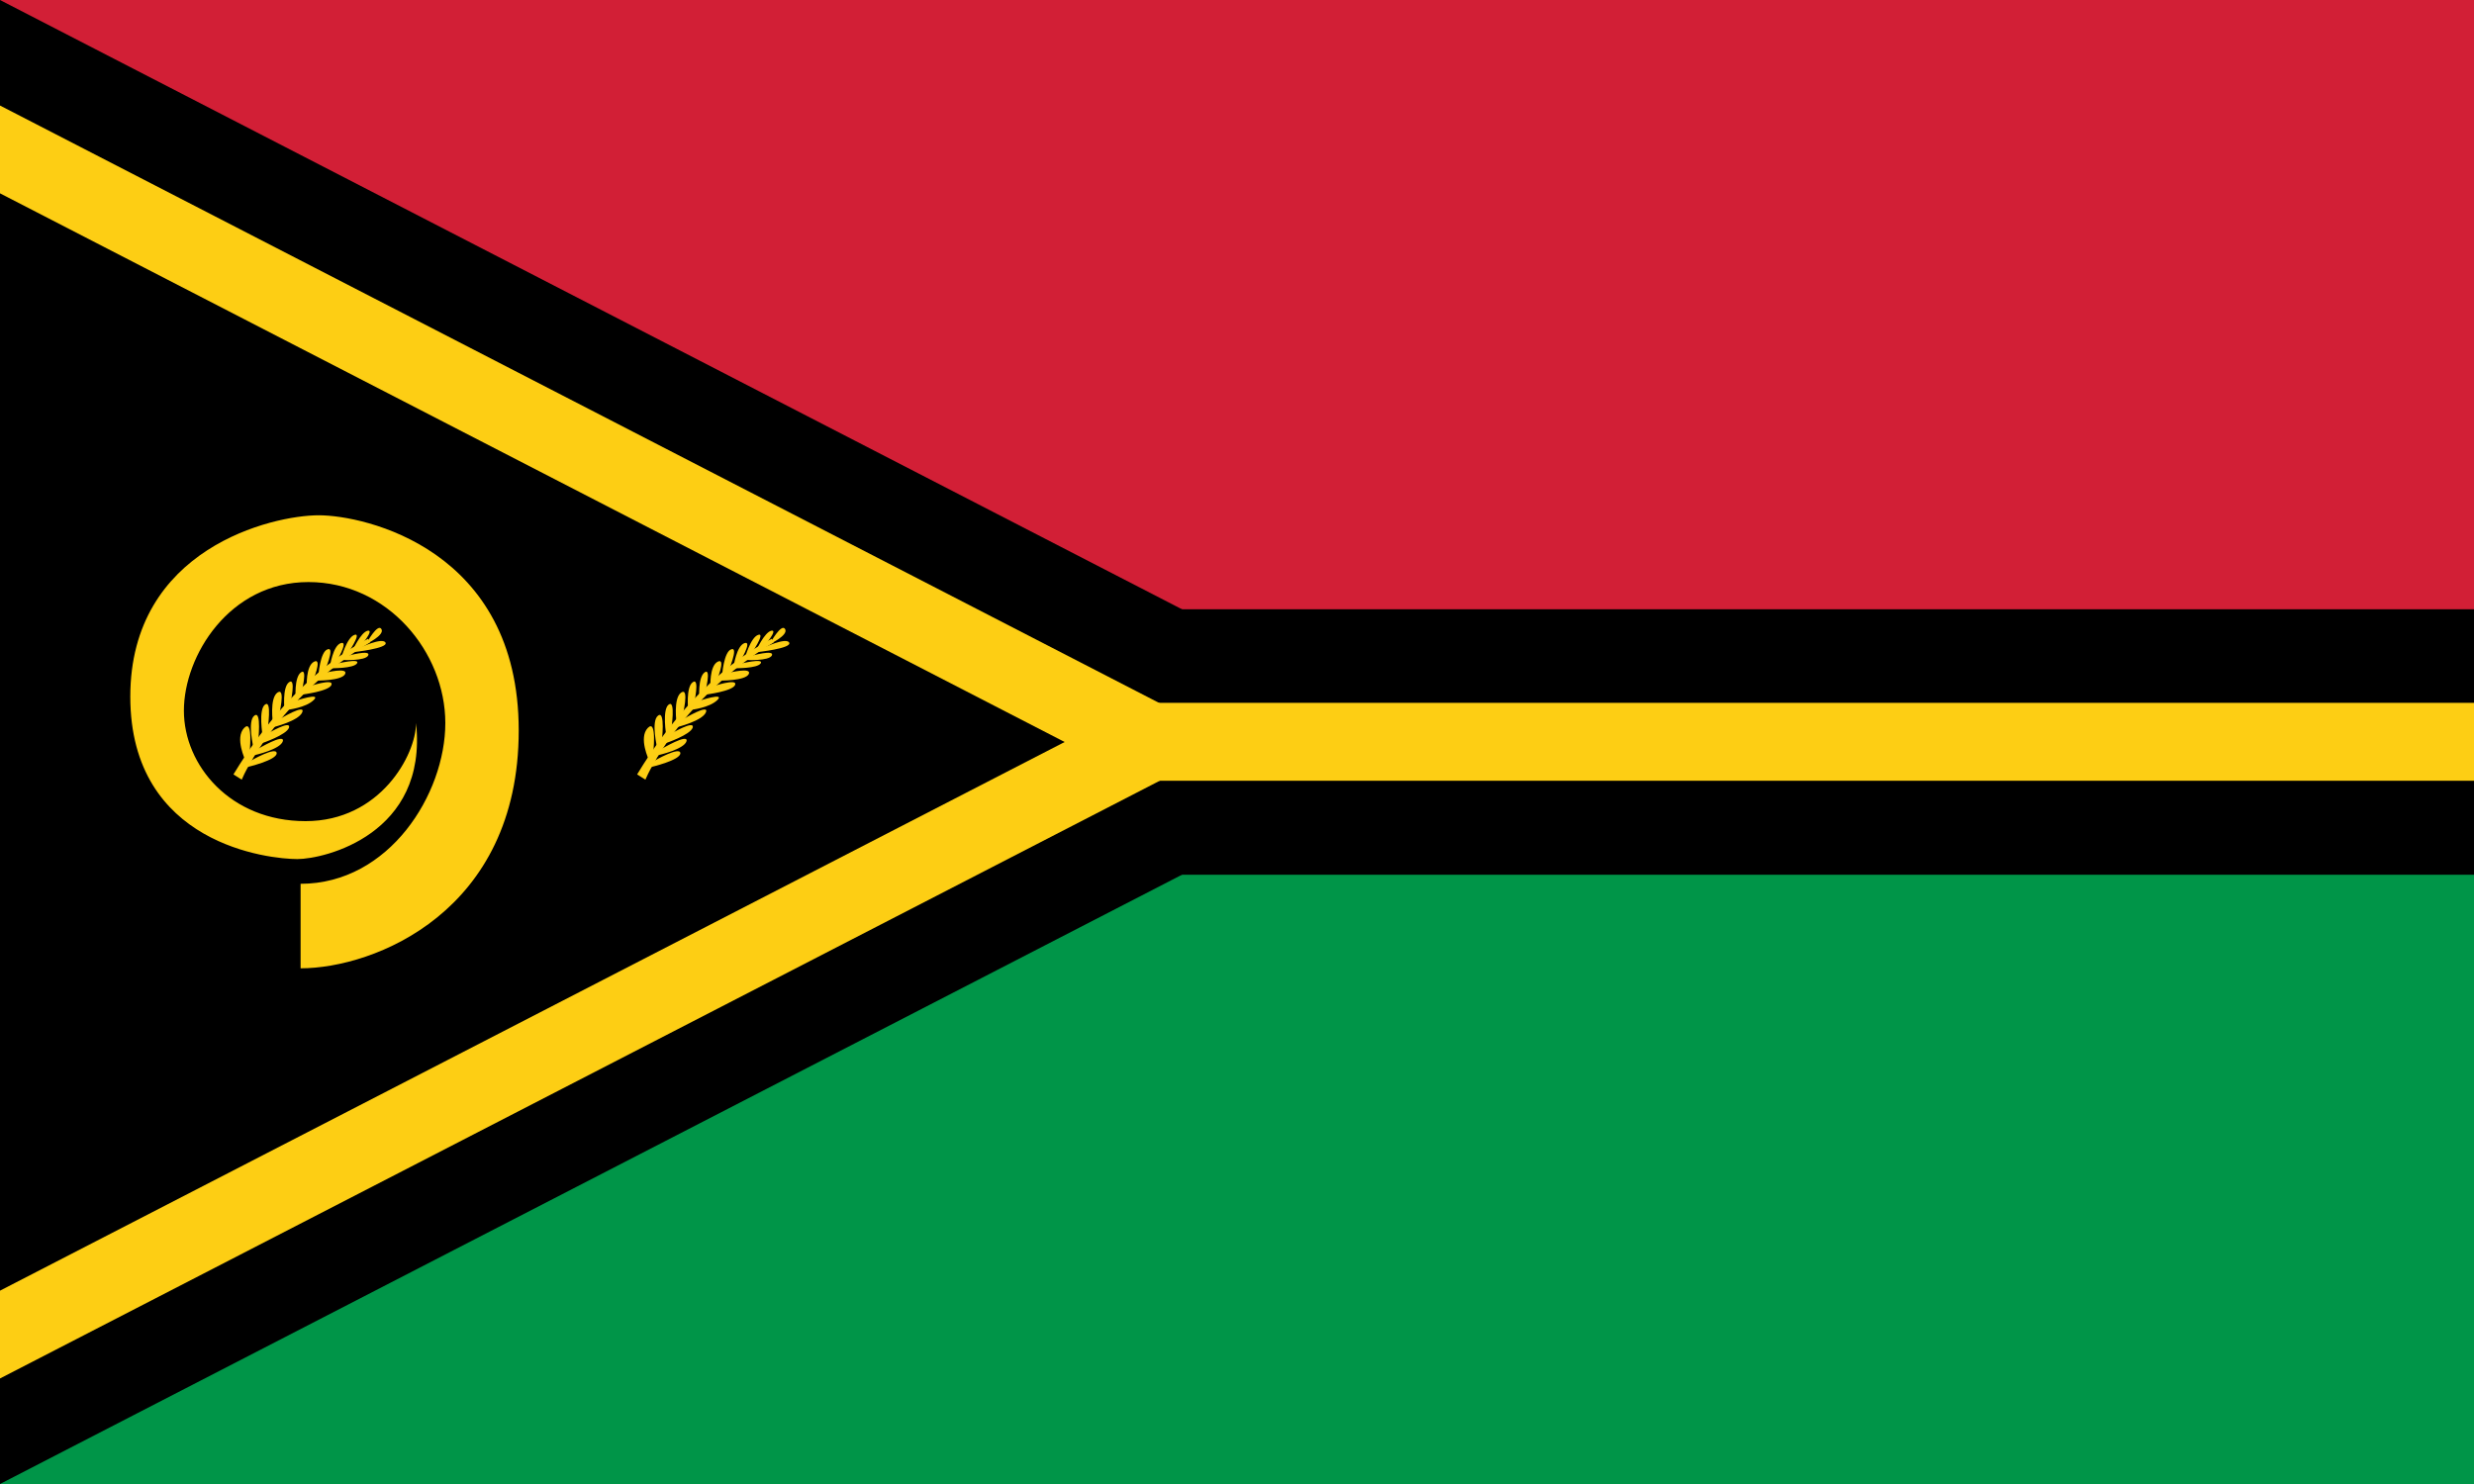
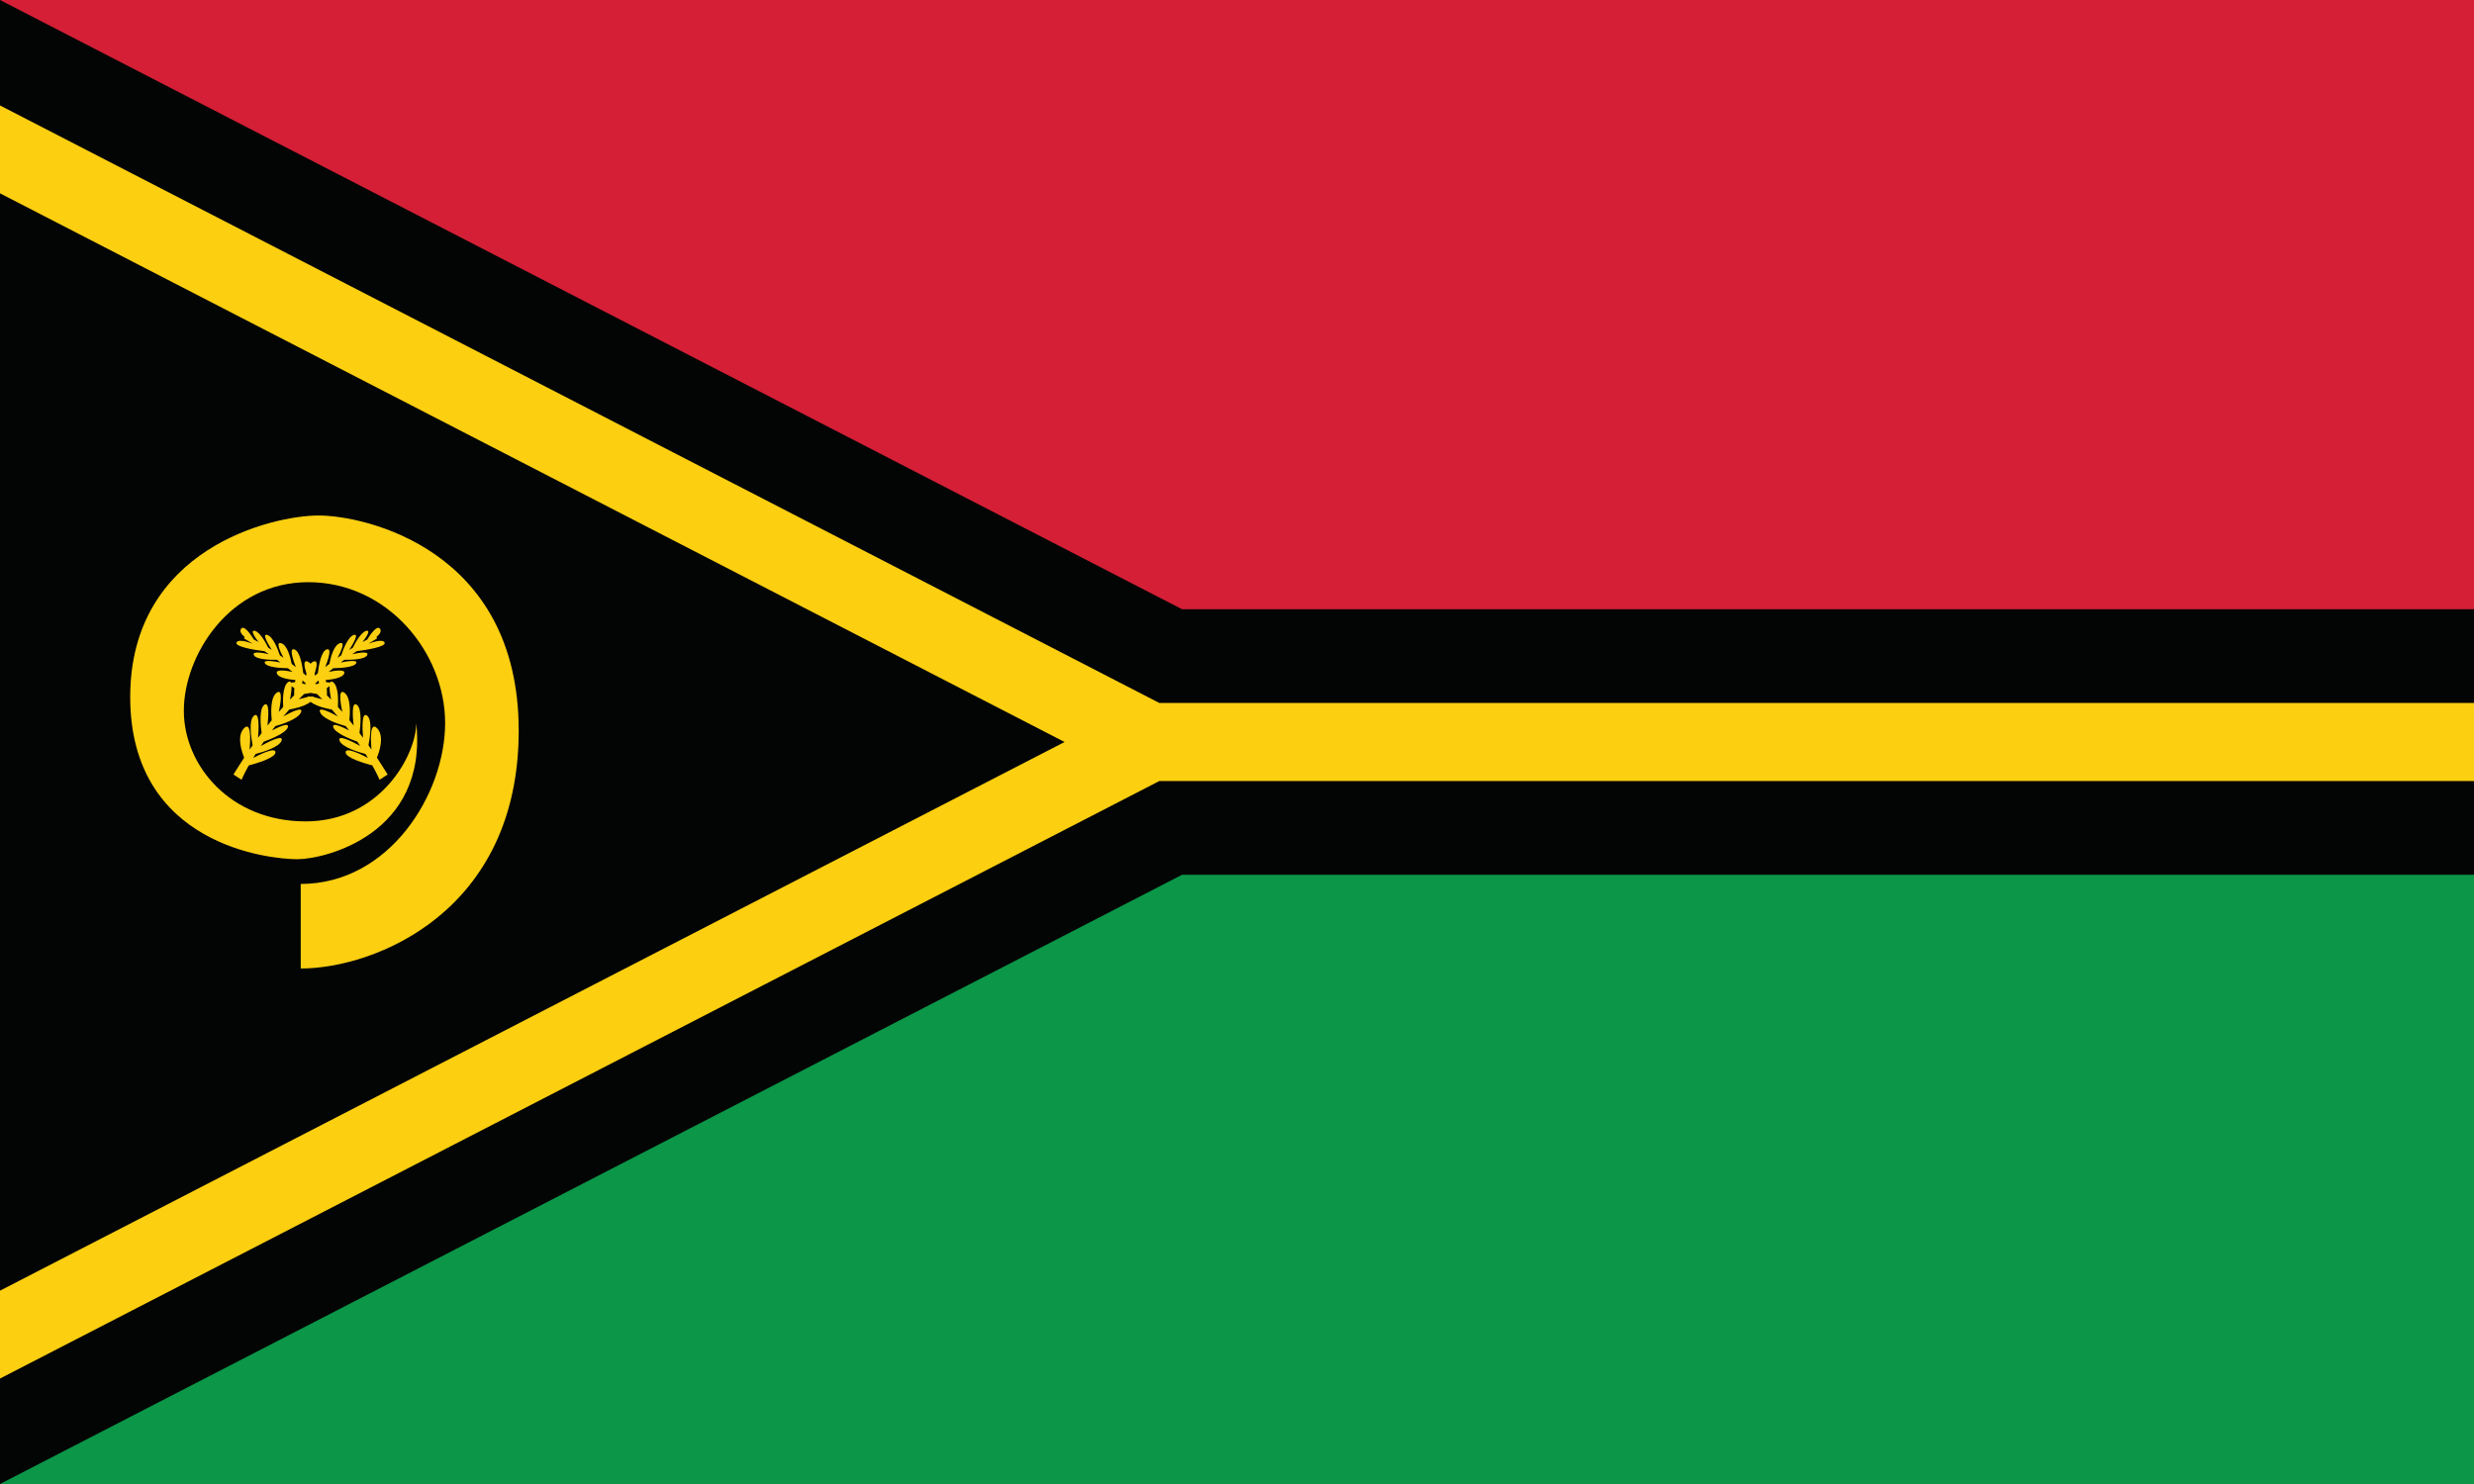
- <svg xmlns="http://www.w3.org/2000/svg" version="1.1" id="Layer_1" x="0px" y="0px" viewBox="-5 217 600 360" style="enable-background:new -5 217 600 360;" xml:space="preserve">
-   <style type="text/css">
- 	.st0{fill:#D21F36;}
- 	.st1{fill:#009548;}
- 	.st2{fill:#FDCE14;}
- 	.st3{fill:#FDCE14;stroke:#FDCE14;}
- </style>
-   <rect x="-5" y="217" class="st0" width="600" height="180" />
-   <rect x="-5" y="397" class="st1" width="600" height="180" />
-   <path d="M-5,217l349.1,180L-5,577V217z" />
-   <rect x="-5" y="364.8" width="600" height="64.4" />
-   <path class="st2" d="M-5,242.6L294.5,397L-5,551.4V242.6z" />
-   <rect x="-5" y="387.5" class="st2" width="600" height="18.9" />
-   <path d="M-5,263.9L253.2,397L-5,530.1V263.9z" />
-   <path class="st2" d="M67.9,431.4c0,0,0,13,0,20.5c17.8,0,52.9-13.7,52.9-57.7s-37.4-52.2-48.5-52.2c-11.2,0-45.7,8-45.7,44  s33.9,39.4,40.5,39.4s31.7-6,28.8-33c0,7.7-8.7,23.8-26.8,23.8c-18.2,0-29.5-13.5-29.5-26.8c0-13.3,11-31.2,30.2-31.2  s33.2,17,33.2,34.2C103,409.6,89.4,431.4,67.9,431.4z" />
-   <g id="frond">
-     <path class="st3" d="M52.3,404.7l1.1,0.7c0,0,8.4-19.3,31.1-33C81.6,374,66.4,381.6,52.3,404.7z" />
-     <path class="st2" d="M54.5,401.4c0,0-2.6-5.4-0.3-7.8c2.3-2.4,1.3,6.3,1.3,6.3l1-1.4c0,0-1.6-6.6,0.2-7.9c1.8-1.4,0.9,6.3,0.9,6.3   l1.1-1.4c0,0-1.1-6.4,0.6-7.6c1.7-1.2,0.6,6,0.6,6l1.3-1.4c0,0-0.9-6.1,1.1-7.5c2.1-1.4,0.3,5.8,0.3,5.8l1.4-1.5   c0,0-0.6-5.6,1.1-6.8c1.8-1.3,0.3,5.3,0.3,5.3l1.3-1.3c0,0-0.4-5.2,1.3-6.4c1.7-1.2,0.1,4.9,0.1,4.9l1.3-1.3c0,0-0.3-5.2,1.8-6.2   c2.1-1-0.4,4.9-0.4,4.9l1.4-1.3c0,0,0.4-6.1,2.3-6.6c1.8-0.6-0.8,5.4-0.8,5.4l1.3-1.1c0,0,0.7-5.2,2.7-5.8c2-0.6-1.3,4.8-1.3,4.8   l1.3-1c0,0,1.4-5.2,3.3-5.8c1.9-0.6-1.9,4.9-1.9,4.9l1.3-0.9c0,0,2.1-4.7,3.8-5c1.7-0.3-1.9,3.9-1.9,3.9l1.6-0.9   c0,0,2.7-4.9,3.6-3.4c0.9,1.5-3.8,3.7-3.8,3.7l-1.6,0.9c0,0,5.7-2.7,6.4-1.3c0.7,1.4-7.8,2.3-7.8,2.3l-1.4,0.9c0,0,5.7-1.6,5-0.1   c-0.7,1.4-6.3,1.1-6.3,1.1l-1.3,0.9c0,0,5.7-1.4,4.9-0.1s-6.3,1.2-6.3,1.2l-1.4,1.1c0,0,5.6-1.4,4.8,0.3c-0.8,1.7-7.1,1.6-7.1,1.6   l-1.6,1.4c0,0,5.9-2,5.4-0.4c-0.5,1.6-7.2,2.4-7.2,2.4l-1.5,1.5c0,0,6.3-2.1,4.4-0.2c-1.9,1.9-6.4,2.4-6.4,2.4l-1.8,2.2   c0,0,6.3-3.8,5.4-1.6c-0.9,2.1-7,3.6-7,3.6l-1.3,1.5c0,0,5.6-3.3,5.1-1.4c-0.6,1.8-6.6,3.8-6.6,3.8l-1,1.4c0,0,6.6-3.9,6.1-1.9   c-0.6,2-6.9,3.4-6.9,3.4l-0.8,1.3c0,0,6.1-3.5,6.2-1.8c0.1,1.7-7.2,3.4-7.2,3.4L54.5,401.4z" />
-   </g>
-   <g transform="translate(238.5) scale(-1,1)">
-     <g id="frond_1_">
-       <path class="st3" d="M88.3,404.7l-1.1,0.7c0,0-8.4-19.3-31.1-33C59,374,74.2,381.6,88.3,404.7z" />
-       <path class="st2" d="M86.1,401.4c0,0,2.6-5.4,0.3-7.8c-2.3-2.4-1.3,6.3-1.3,6.3l-1-1.4c0,0,1.6-6.6-0.2-7.9    c-1.8-1.4-0.9,6.3-0.9,6.3l-1.1-1.4c0,0,1.1-6.4-0.6-7.6c-1.7-1.2-0.6,6-0.6,6l-1.3-1.4c0,0,0.9-6.1-1.1-7.5    c-2.1-1.4-0.3,5.8-0.3,5.8l-1.4-1.5c0,0,0.6-5.6-1.1-6.8c-1.8-1.3-0.3,5.3-0.3,5.3l-1.3-1.3c0,0,0.4-5.2-1.3-6.4    c-1.7-1.2-0.1,4.9-0.1,4.9l-1.3-1.3c0,0,0.3-5.2-1.8-6.2c-2.1-1,0.4,4.9,0.4,4.9l-1.4-1.3c0,0-0.4-6.1-2.3-6.6    c-1.8-0.6,0.8,5.4,0.8,5.4l-1.3-1.1c0,0-0.7-5.2-2.7-5.8c-2-0.6,1.3,4.8,1.3,4.8l-1.3-1c0,0-1.4-5.2-3.3-5.8    c-1.9-0.6,1.9,4.9,1.9,4.9l-1.3-0.9c0,0-2.1-4.7-3.8-5c-1.7-0.3,1.9,3.9,1.9,3.9l-1.6-0.9c0,0-2.7-4.9-3.6-3.4    c-0.9,1.5,3.8,3.7,3.8,3.7l1.6,0.9c0,0-5.7-2.7-6.4-1.3c-0.7,1.4,7.8,2.3,7.8,2.3l1.4,0.9c0,0-5.7-1.6-5-0.1    c0.7,1.4,6.3,1.1,6.3,1.1l1.3,0.9c0,0-5.7-1.4-4.9-0.1c0.8,1.3,6.3,1.2,6.3,1.2l1.4,1.1c0,0-5.6-1.4-4.8,0.3    c0.8,1.7,7.1,1.6,7.1,1.6l1.6,1.4c0,0-5.9-2-5.4-0.4c0.5,1.6,7.2,2.4,7.2,2.4l1.5,1.5c0,0-6.3-2.1-4.4-0.2    c1.9,1.9,6.4,2.4,6.4,2.4l1.8,2.2c0,0-6.3-3.8-5.4-1.6c0.9,2.1,7,3.6,7,3.6l1.3,1.5c0,0-5.6-3.3-5.1-1.4c0.6,1.8,6.6,3.8,6.6,3.8    l1,1.4c0,0-6.6-3.9-6.1-1.9c0.6,2,6.9,3.4,6.9,3.4l0.8,1.3c0,0-6.1-3.5-6.2-1.8c-0.1,1.7,7.2,3.4,7.2,3.4L86.1,401.4z" />
+ <svg xmlns="http://www.w3.org/2000/svg" width="100%" height="100%" viewBox="0 0 2500 1500" version="1.1" xml:space="preserve" style="fill-rule:evenodd;clip-rule:evenodd;stroke-linejoin:round;stroke-miterlimit:1.414;">
+   <g id="Layer 1" transform="matrix(4.16667,0,0,4.16667,0,0)">
+     <rect x="0" y="0" width="600" height="180" style="fill:rgb(212,31,54);fill-rule:nonzero;" />
+     <rect x="0" y="180" width="600" height="180" style="fill:rgb(11,150,72);fill-rule:nonzero;" />
+     <g transform="matrix(0.24,0,0,0.24,0,0)">
+       <path d="M1194.45,884.208L0,1500L0,0L1194.45,615.792L2500,615.792L2500,884.208L1194.45,884.208Z" style="fill:rgb(3,4,4);" />
+     </g>
+     <g transform="matrix(0.24,0,0,0.24,0,0)">
+       <path d="M1171.47,789.471L0,1393.41L0,106.585L1171.46,710.525L2500,710.525L2500,789.471L1171.47,789.471Z" style="fill:rgb(252,207,16);" />
+     </g>
+     <path d="M0,313.102L258.178,180L0,46.898L0,313.102Z" style="fill:rgb(3,4,4);fill-rule:nonzero;" />
+     <g>
+       <path d="M72.935,214.436L72.935,234.947C90.779,234.947 125.798,221.273 125.798,177.249C125.798,133.224 88.444,125.052 77.271,125.052C66.098,125.052 31.579,133.057 31.579,169.077C31.579,205.097 65.431,208.433 72.101,208.433C78.771,208.433 103.786,202.429 100.951,175.414C100.951,183.085 92.28,199.261 74.102,199.261C55.925,199.261 44.586,185.753 44.586,172.413C44.586,159.071 55.592,141.228 74.769,141.228C93.946,141.228 107.954,158.237 107.954,175.414C107.954,192.59 94.447,214.436 72.935,214.436" style="fill:rgb(252,207,16);fill-rule:nonzero;" />
+       <g transform="matrix(0.24,0,0,0.24,0,0)">
+         <path d="M293.045,707.144C294.437,705.675 295.841,704.217 297.257,702.772C297.217,700.867 297.223,698.26 297.409,695.455C296.26,694.844 295.318,694.191 294.664,693.496C294.727,697.522 293.789,703.267 293.045,707.144ZM334.586,707.143C333.843,703.267 332.905,697.521 332.968,693.496C332.313,694.191 331.371,694.844 330.223,695.455C330.409,698.26 330.415,700.866 330.375,702.771C331.79,704.217 333.194,705.674 334.586,707.143ZM301.927,706.88C304.314,706.168 307.354,705.324 310.119,704.744C310.465,704.057 311.883,703.933 313.816,704.132C315.748,703.933 317.167,704.057 317.512,704.744C320.278,705.324 323.317,706.168 325.704,706.88L325.2,706.361C323.608,704.725 322,703.105 320.377,701.5C318.628,701.235 316.33,700.856 313.816,700.368C311.301,700.856 309.004,701.235 307.255,701.5C305.46,703.275 303.684,705.068 301.927,706.88ZM318.837,690.55C318.843,690.883 318.846,691.202 318.847,691.503L318.981,691.629C320.064,691.338 321.198,691.05 322.338,690.785C322.172,689.809 322.019,688.816 321.89,687.839L321.868,687.84C320.853,688.737 319.842,689.641 318.837,690.55ZM308.65,691.629L308.785,691.503C308.786,691.201 308.789,690.883 308.795,690.55C307.789,689.641 306.779,688.737 305.763,687.84L305.741,687.839C305.613,688.816 305.46,689.809 305.294,690.785C306.433,691.05 307.568,691.338 308.65,691.629ZM332.125,679.114C338.648,677.767 350.125,676.031 347.672,681.126C345.779,685.057 336.723,686.71 329.102,687.403C329.272,688.122 329.421,688.859 329.551,689.607C331.278,689.512 332.661,689.664 333.401,690.2C333.893,688.759 334.85,688.284 336.501,689.463C342.091,693.457 341.87,708.003 341.46,714.588C342.951,716.245 344.428,717.915 345.891,719.597C344.169,711.47 341.5,695.637 347.968,700.147C354.627,704.788 353.782,721.001 353.063,728.072C354.506,729.824 355.935,731.588 357.349,733.363C356.428,725.36 355.074,708.594 360.472,712.392C366.061,716.327 364.252,733.901 363.271,740.966C364.483,742.559 365.685,744.159 366.875,745.768C366.174,737.419 365.199,718.862 370.893,723.338C376.672,727.874 373.792,745.97 372.34,753.312C373.356,754.743 374.363,756.18 375.361,757.624C374.548,748.129 373.649,728.493 381.06,736.105C388.686,743.939 383.426,759.605 380.898,765.802L381.267,766.359C384.361,771.045 387.369,775.786 390.305,780.571L391.711,782.869C388.983,784.634 386.256,786.4 383.528,788.165C383.167,787.349 382.808,786.532 382.443,785.717C382.306,785.418 382.169,785.12 382.029,784.823C380.562,781.715 378.968,778.667 377.315,775.655C376.947,774.984 376.576,774.316 376.201,773.649C368.546,771.647 349.06,765.991 349.268,760.338C349.472,754.876 364.898,762.443 371.794,766.105C371.351,765.374 370.905,764.646 370.455,763.919C370.078,763.309 369.699,762.701 369.317,762.094C362.804,760.396 344.929,755.154 343.018,748.351C341.255,742.084 356.418,749.802 364.06,754.023C363.068,752.551 362.065,751.088 361.049,749.634C354.291,747.199 338.594,740.97 336.76,735.063C335.129,729.802 345.999,734.77 352.754,738.274C351.648,736.823 350.53,735.382 349.4,733.949C342.398,732 326.312,726.843 323.472,719.951C320.795,713.45 334.101,720.131 341.383,724.154C339.382,721.797 337.349,719.466 335.286,717.163C330.267,716.32 320.164,714.132 313.816,709.457C307.467,714.132 297.365,716.32 292.345,717.162C290.283,719.466 288.25,721.796 286.249,724.153C293.532,720.13 306.837,713.45 304.16,719.951C301.32,726.843 285.235,731.999 278.232,733.949C277.893,734.379 277.554,734.81 277.217,735.242C276.432,736.249 275.652,737.259 274.878,738.274C281.633,734.77 292.502,729.802 290.872,735.063C289.038,740.97 273.341,747.198 266.583,749.634L266.303,750.035C265.383,751.357 264.472,752.686 263.573,754.022C271.214,749.801 286.377,742.084 284.614,748.351C282.703,755.154 264.828,760.396 258.315,762.094C257.733,763.018 257.157,763.946 256.586,764.877C256.336,765.286 256.086,765.695 255.838,766.105C262.734,762.443 278.16,754.876 278.364,760.338C278.571,765.991 259.086,771.647 251.43,773.649C250.927,774.544 250.431,775.443 249.94,776.344C249.089,777.909 248.256,779.483 247.448,781.07C246.711,782.515 245.996,783.97 245.315,785.442L245.189,785.717C244.823,786.532 244.465,787.349 244.104,788.165L235.921,782.869C236.62,781.727 237.318,780.584 238.02,779.443C240.853,774.851 243.755,770.301 246.733,765.802C244.205,759.604 238.946,743.939 246.572,736.105C253.982,728.493 253.083,748.127 252.27,757.623C253.269,756.18 254.276,754.743 255.291,753.311C253.84,745.97 250.959,727.874 256.739,723.338C262.432,718.862 261.457,737.419 260.756,745.768C261.947,744.16 263.149,742.559 264.361,740.966C263.38,733.901 261.57,716.327 267.16,712.392C272.558,708.593 271.204,725.361 270.282,733.365C271.218,732.19 272.16,731.02 273.108,729.856C273.593,729.26 274.08,728.665 274.569,728.072C273.85,721.001 273.005,704.788 279.664,700.147C286.132,695.637 283.462,711.469 281.741,719.597C283.204,717.915 284.681,716.245 286.171,714.588C285.762,708.003 285.541,693.457 291.13,689.463C292.781,688.284 293.738,688.759 294.231,690.2C294.97,689.664 296.354,689.512 298.081,689.607C298.211,688.86 298.359,688.122 298.529,687.403C290.908,686.71 281.853,685.057 279.96,681.126C277.507,676.031 288.983,677.767 295.505,679.114C293.976,677.862 292.436,676.622 290.886,675.396C284.439,675.316 270.121,674.657 267.714,670.442C265.509,666.583 276.658,668.297 283.417,669.642C282.186,668.719 280.948,667.804 279.704,666.897C273.224,667.011 258.721,666.735 256.51,662.105C254.558,658.023 264.926,659.741 271.742,661.254C270.247,660.224 268.745,659.207 267.235,658.201C257.843,657.005 236.817,653.803 239.051,649.338C240.625,646.19 248.484,648.149 255.252,650.555C254.888,650.333 254.525,650.111 254.16,649.89L246.517,645.269L247.299,643.904C244.108,641.252 241.916,638.291 243.48,635.788C246.347,631.201 253.138,640.911 256.554,646.414C257.504,646.924 258.454,647.433 259.402,647.946C259.892,648.212 260.382,648.48 260.871,648.748L261.279,648.974C257.436,643.91 252.696,636.76 257.289,637.609C262.363,638.549 268.247,648.972 271.135,654.715C271.538,654.962 271.941,655.211 272.342,655.461C273.132,655.952 273.92,656.448 274.705,656.948C270.533,650.411 264.675,640.168 270.06,641.78C275.915,643.538 280.749,656.124 282.804,662.321C284.049,663.179 285.286,664.048 286.516,664.926C283.067,658.487 278.359,648.316 284.13,650.117C290.422,652.086 293.596,664.883 294.775,671.045C295.352,671.488 295.928,671.934 296.502,672.381C297.325,673.023 298.145,673.668 298.961,674.318C296.213,667.306 291.918,654.665 297.418,656.372C303.207,658.169 305.631,673.431 306.448,680.466C307.423,681.292 308.393,682.123 309.359,682.96C309.455,682.267 309.567,681.569 309.696,680.873C307.541,674.214 305.904,666.374 311.226,668.88C312.21,669.343 313.068,670.02 313.816,670.86C314.564,670.02 315.422,669.343 316.405,668.88C321.727,666.374 320.091,674.214 317.935,680.873C318.065,681.569 318.177,682.267 318.273,682.96C319.238,682.123 320.209,681.292 321.184,680.466C322.001,673.431 324.425,658.169 330.214,656.372C335.713,654.665 331.418,667.306 328.67,674.319C330.057,673.215 331.452,672.124 332.857,671.044C334.036,664.882 337.21,652.086 343.501,650.117C349.273,648.316 344.565,658.487 341.115,664.926C342.346,664.048 343.583,663.18 344.827,662.322C346.882,656.125 351.717,643.538 357.572,641.78C362.957,640.168 357.098,650.412 352.926,656.949C354.11,656.195 355.3,655.45 356.496,654.716C359.385,648.973 365.269,638.549 370.343,637.609C374.935,636.76 370.196,643.909 366.354,648.973C366.658,648.805 366.963,648.637 367.268,648.47C368.533,647.778 369.806,647.096 371.077,646.414C374.494,640.911 381.285,631.201 384.151,635.788C385.715,638.291 383.524,641.252 380.332,643.904L381.114,645.269C378.384,646.92 375.65,648.568 372.922,650.224L372.379,650.556C379.146,648.149 387.006,646.19 388.58,649.338C390.814,653.803 369.789,657.005 360.397,658.201L360.149,658.365C358.723,659.318 357.303,660.28 355.89,661.254C362.706,659.741 373.074,658.023 371.122,662.105C368.91,666.735 354.407,667.011 347.928,666.897C346.684,667.804 345.446,668.719 344.214,669.642C350.974,668.297 362.122,666.583 359.918,670.442C357.51,674.657 343.192,675.316 336.744,675.396C335.194,676.622 333.655,677.862 332.125,679.114Z" style="fill:rgb(252,207,16);" />
+       </g>
    </g>
  </g>
</svg>
